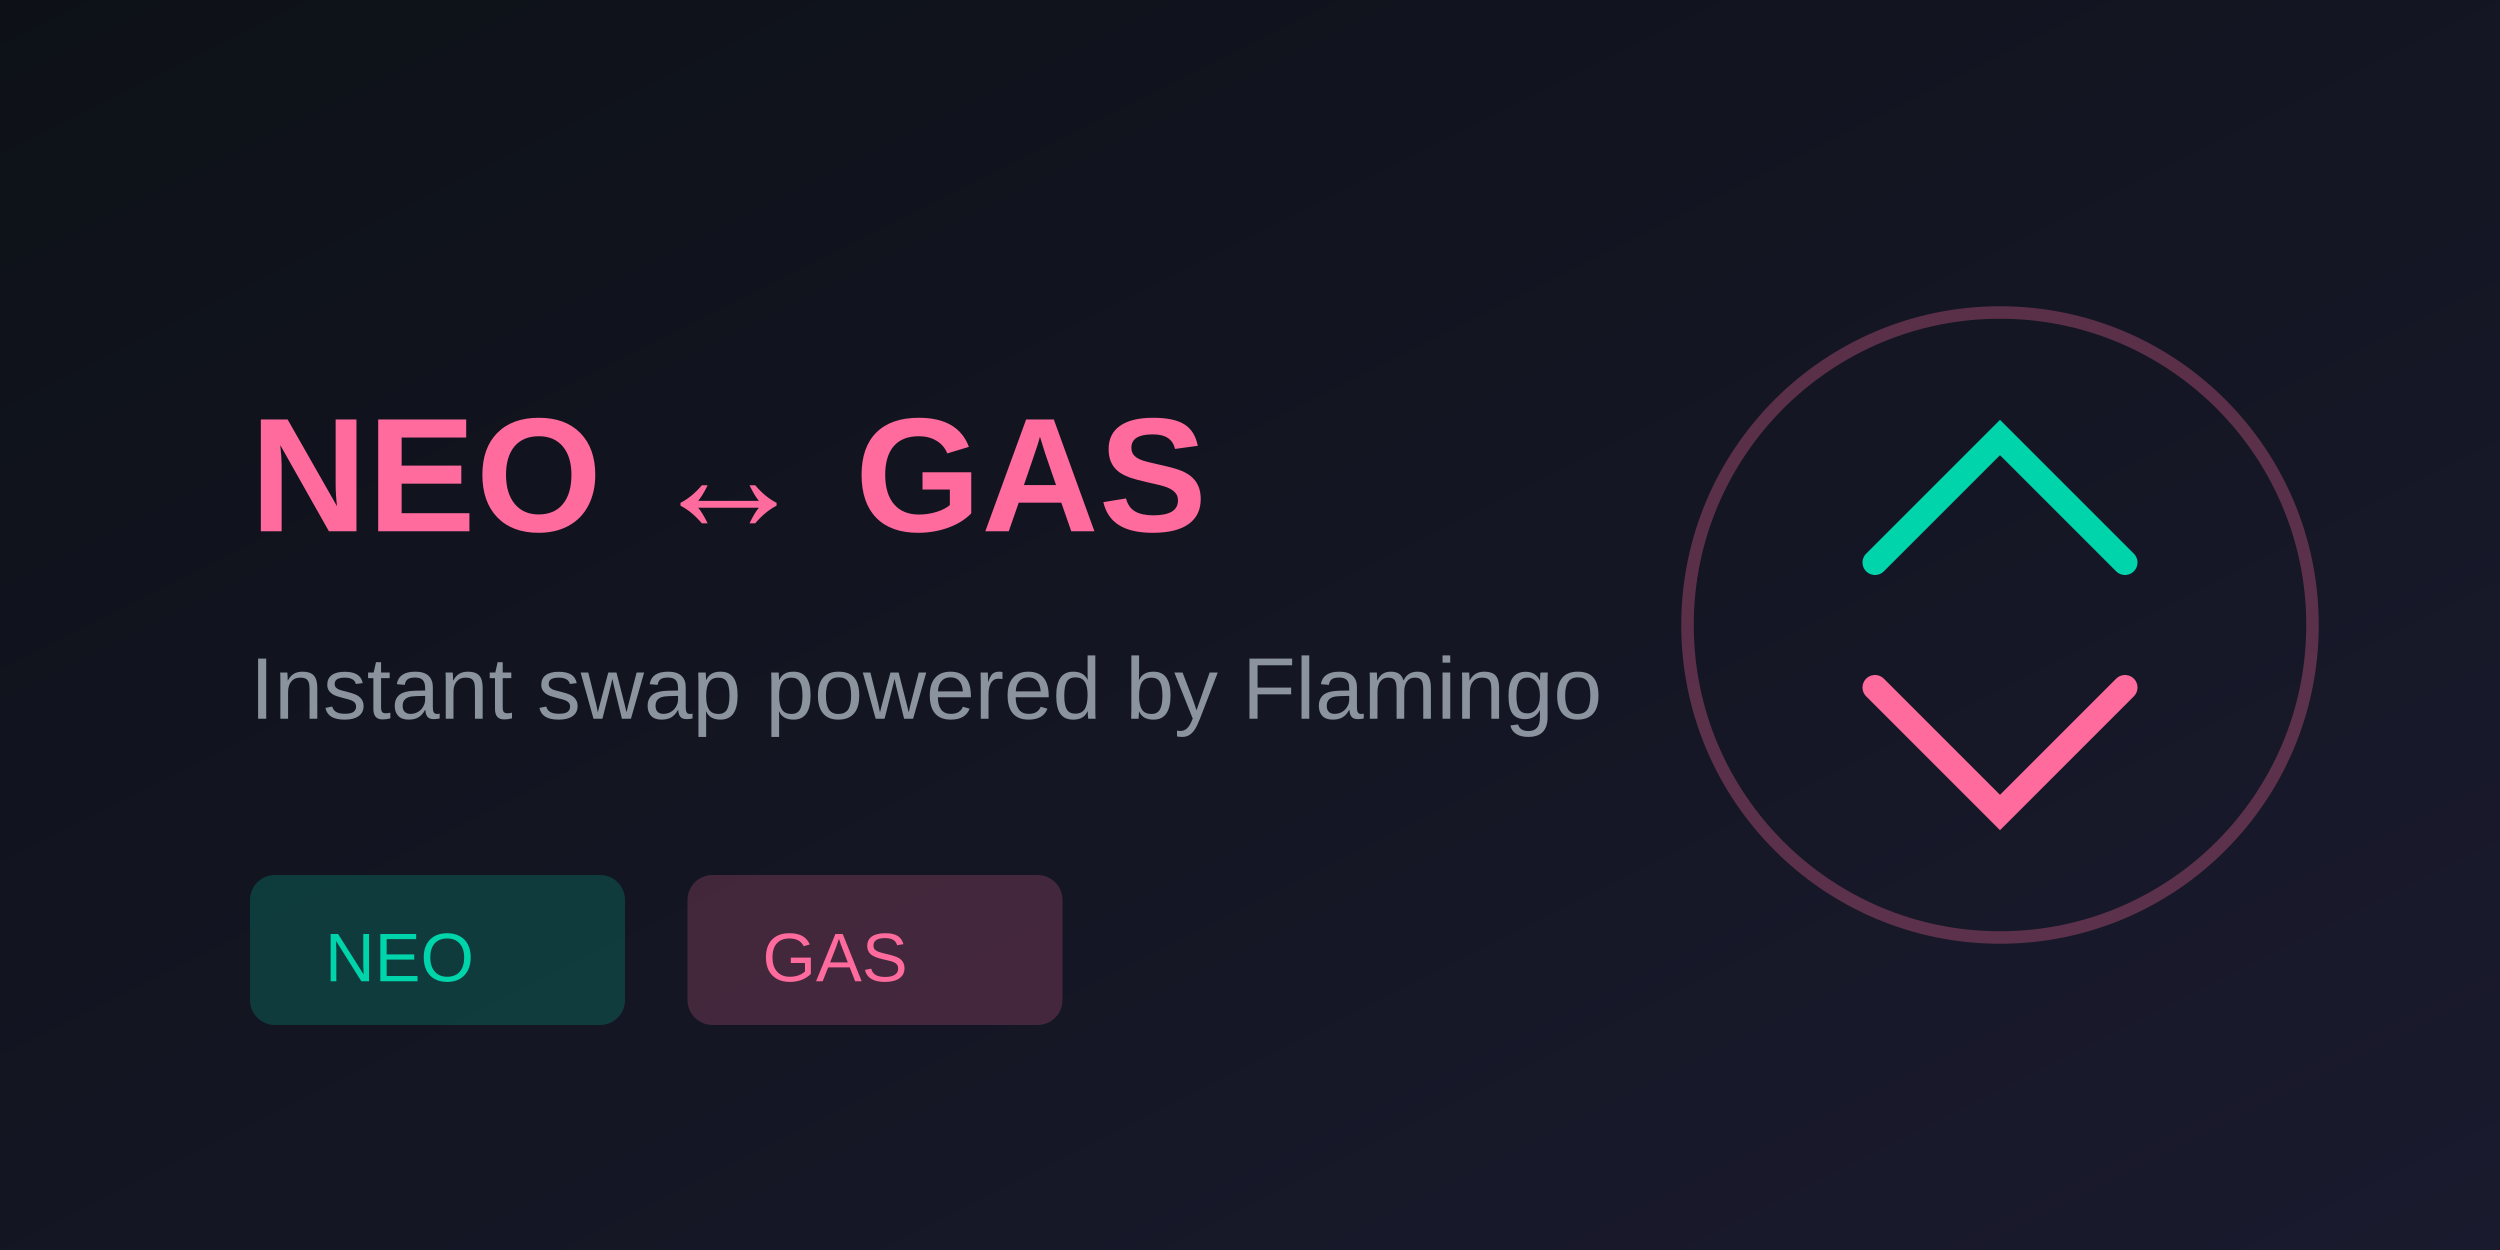
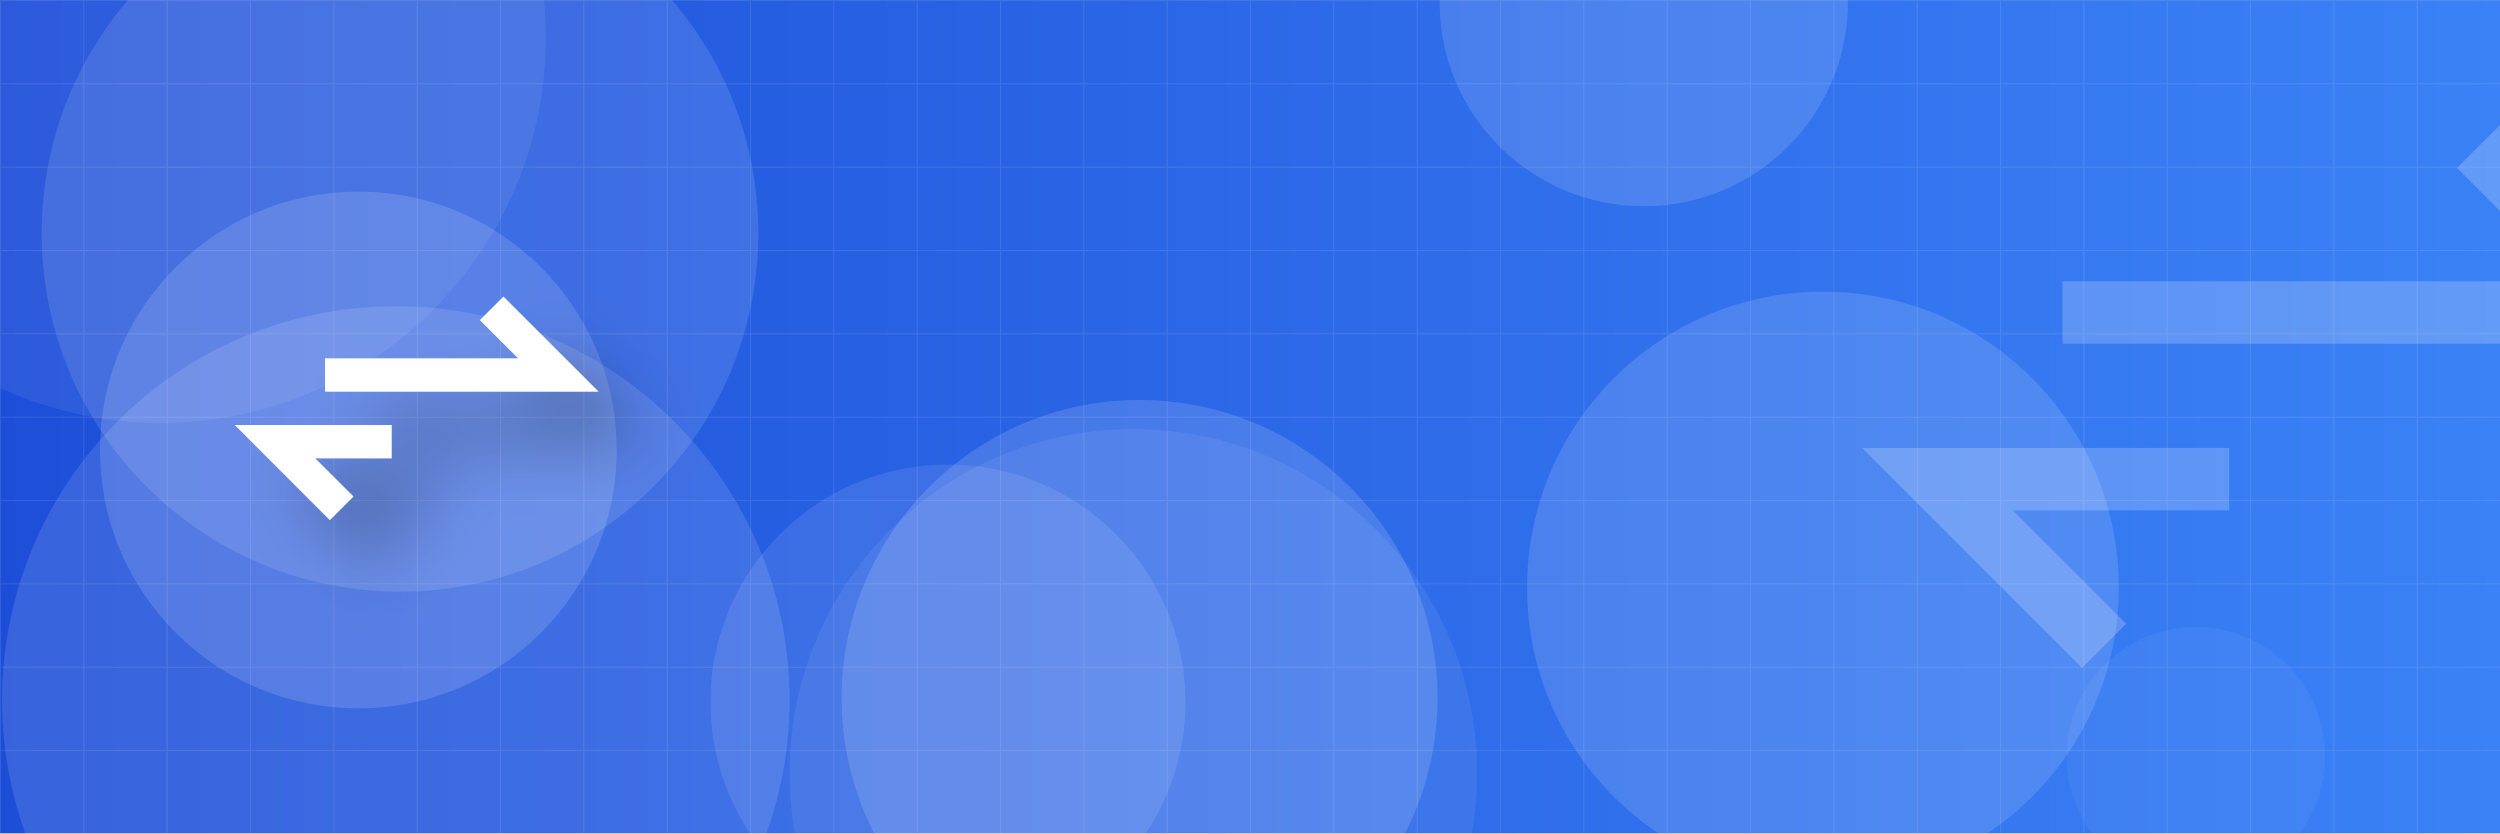
- <svg xmlns="http://www.w3.org/2000/svg" viewBox="0 0 400 200" fill="none">
+ <svg xmlns="http://www.w3.org/2000/svg" width="1200" height="400" viewBox="0 0 1200 400">
  <defs>
-     <linearGradient id="bg" x1="0%" y1="0%" x2="100%" y2="100%">
-       <stop offset="0%" style="stop-color:#0d1117" />
-       <stop offset="100%" style="stop-color:#1a1a2e" />
+     <linearGradient id="bg" x1="0%" y1="0%" x2="100%" y2="0%">
+       <stop offset="0%" style="stop-color:#1d4ed8;stop-opacity:1" />
+       <stop offset="100%" style="stop-color:#3b82f6;stop-opacity:1" />
    </linearGradient>
+     <pattern id="grid" width="40" height="40" patternUnits="userSpaceOnUse">
+       <path d="M 40 0 L 0 0 0 40" fill="none" stroke="white" stroke-width="1" stroke-opacity="0.1" />
+     </pattern>
  </defs>
-   <rect width="400" height="200" fill="url(#bg)" />
-   <circle cx="320" cy="100" r="50" stroke="#ff6b9d" stroke-width="2" opacity="0.3" />
-   <path d="M300 90L320 70L340 90" stroke="#00d4aa" stroke-width="4" stroke-linecap="round" />
-   <path d="M340 110L320 130L300 110" stroke="#ff6b9d" stroke-width="4" stroke-linecap="round" />
-   <text x="40" y="85" font-family="Arial" font-size="26" font-weight="bold" fill="#ff6b9d">NEO ↔ GAS</text>
-   <text x="40" y="115" font-family="Arial" font-size="14" fill="#8b949e">Instant swap powered by Flamingo</text>
-   <rect x="40" y="140" width="60" height="24" rx="4" fill="#00d4aa" opacity="0.2" />
-   <text x="52" y="157" font-family="Arial" font-size="11" fill="#00d4aa">NEO</text>
-   <rect x="110" y="140" width="60" height="24" rx="4" fill="#ff6b9d" opacity="0.2" />
-   <text x="122" y="157" font-family="Arial" font-size="11" fill="#ff6b9d">GAS</text>
+   <rect width="1200" height="400" fill="url(#bg)" />
+   <rect width="1200" height="400" fill="url(#grid)" />
+   <circle cx="190" cy="336" r="189" fill="white" fill-opacity="0.12" />
+   <circle cx="789" cy="1" r="98" fill="white" fill-opacity="0.13" />
+   <circle cx="875" cy="282" r="142" fill="white" fill-opacity="0.13" />
+   <circle cx="544" cy="371" r="165" fill="white" fill-opacity="0.07" />
+   <circle cx="1054" cy="363" r="62" fill="white" fill-opacity="0.05" />
+   <circle cx="192" cy="112" r="172" fill="white" fill-opacity="0.12" />
+   <circle cx="455" cy="337" r="114" fill="white" fill-opacity="0.1" />
+   <circle cx="547" cy="335" r="143" fill="white" fill-opacity="0.14" />
+   <circle cx="77" cy="18" r="185" fill="white" fill-opacity="0.07" />
+   <circle cx="172" cy="216" r="124" fill="white" fill-opacity="0.14" />
+   <g transform="translate(850, -50) scale(20)" stroke="white" stroke-width="1.5" fill="none" stroke-opacity="0.2">
+     <path d="M7 10h14l-4-4m-6 8H4l4 4" />
+   </g>
+   <g transform="translate(100, 100) scale(8)" stroke="white" stroke-width="2" fill="none" filter="drop-shadow(3px 3px 2px rgba(0,0,0,0.3))">
+     <path d="M7 10h14l-4-4m-6 8H4l4 4" />
+   </g>
</svg>
